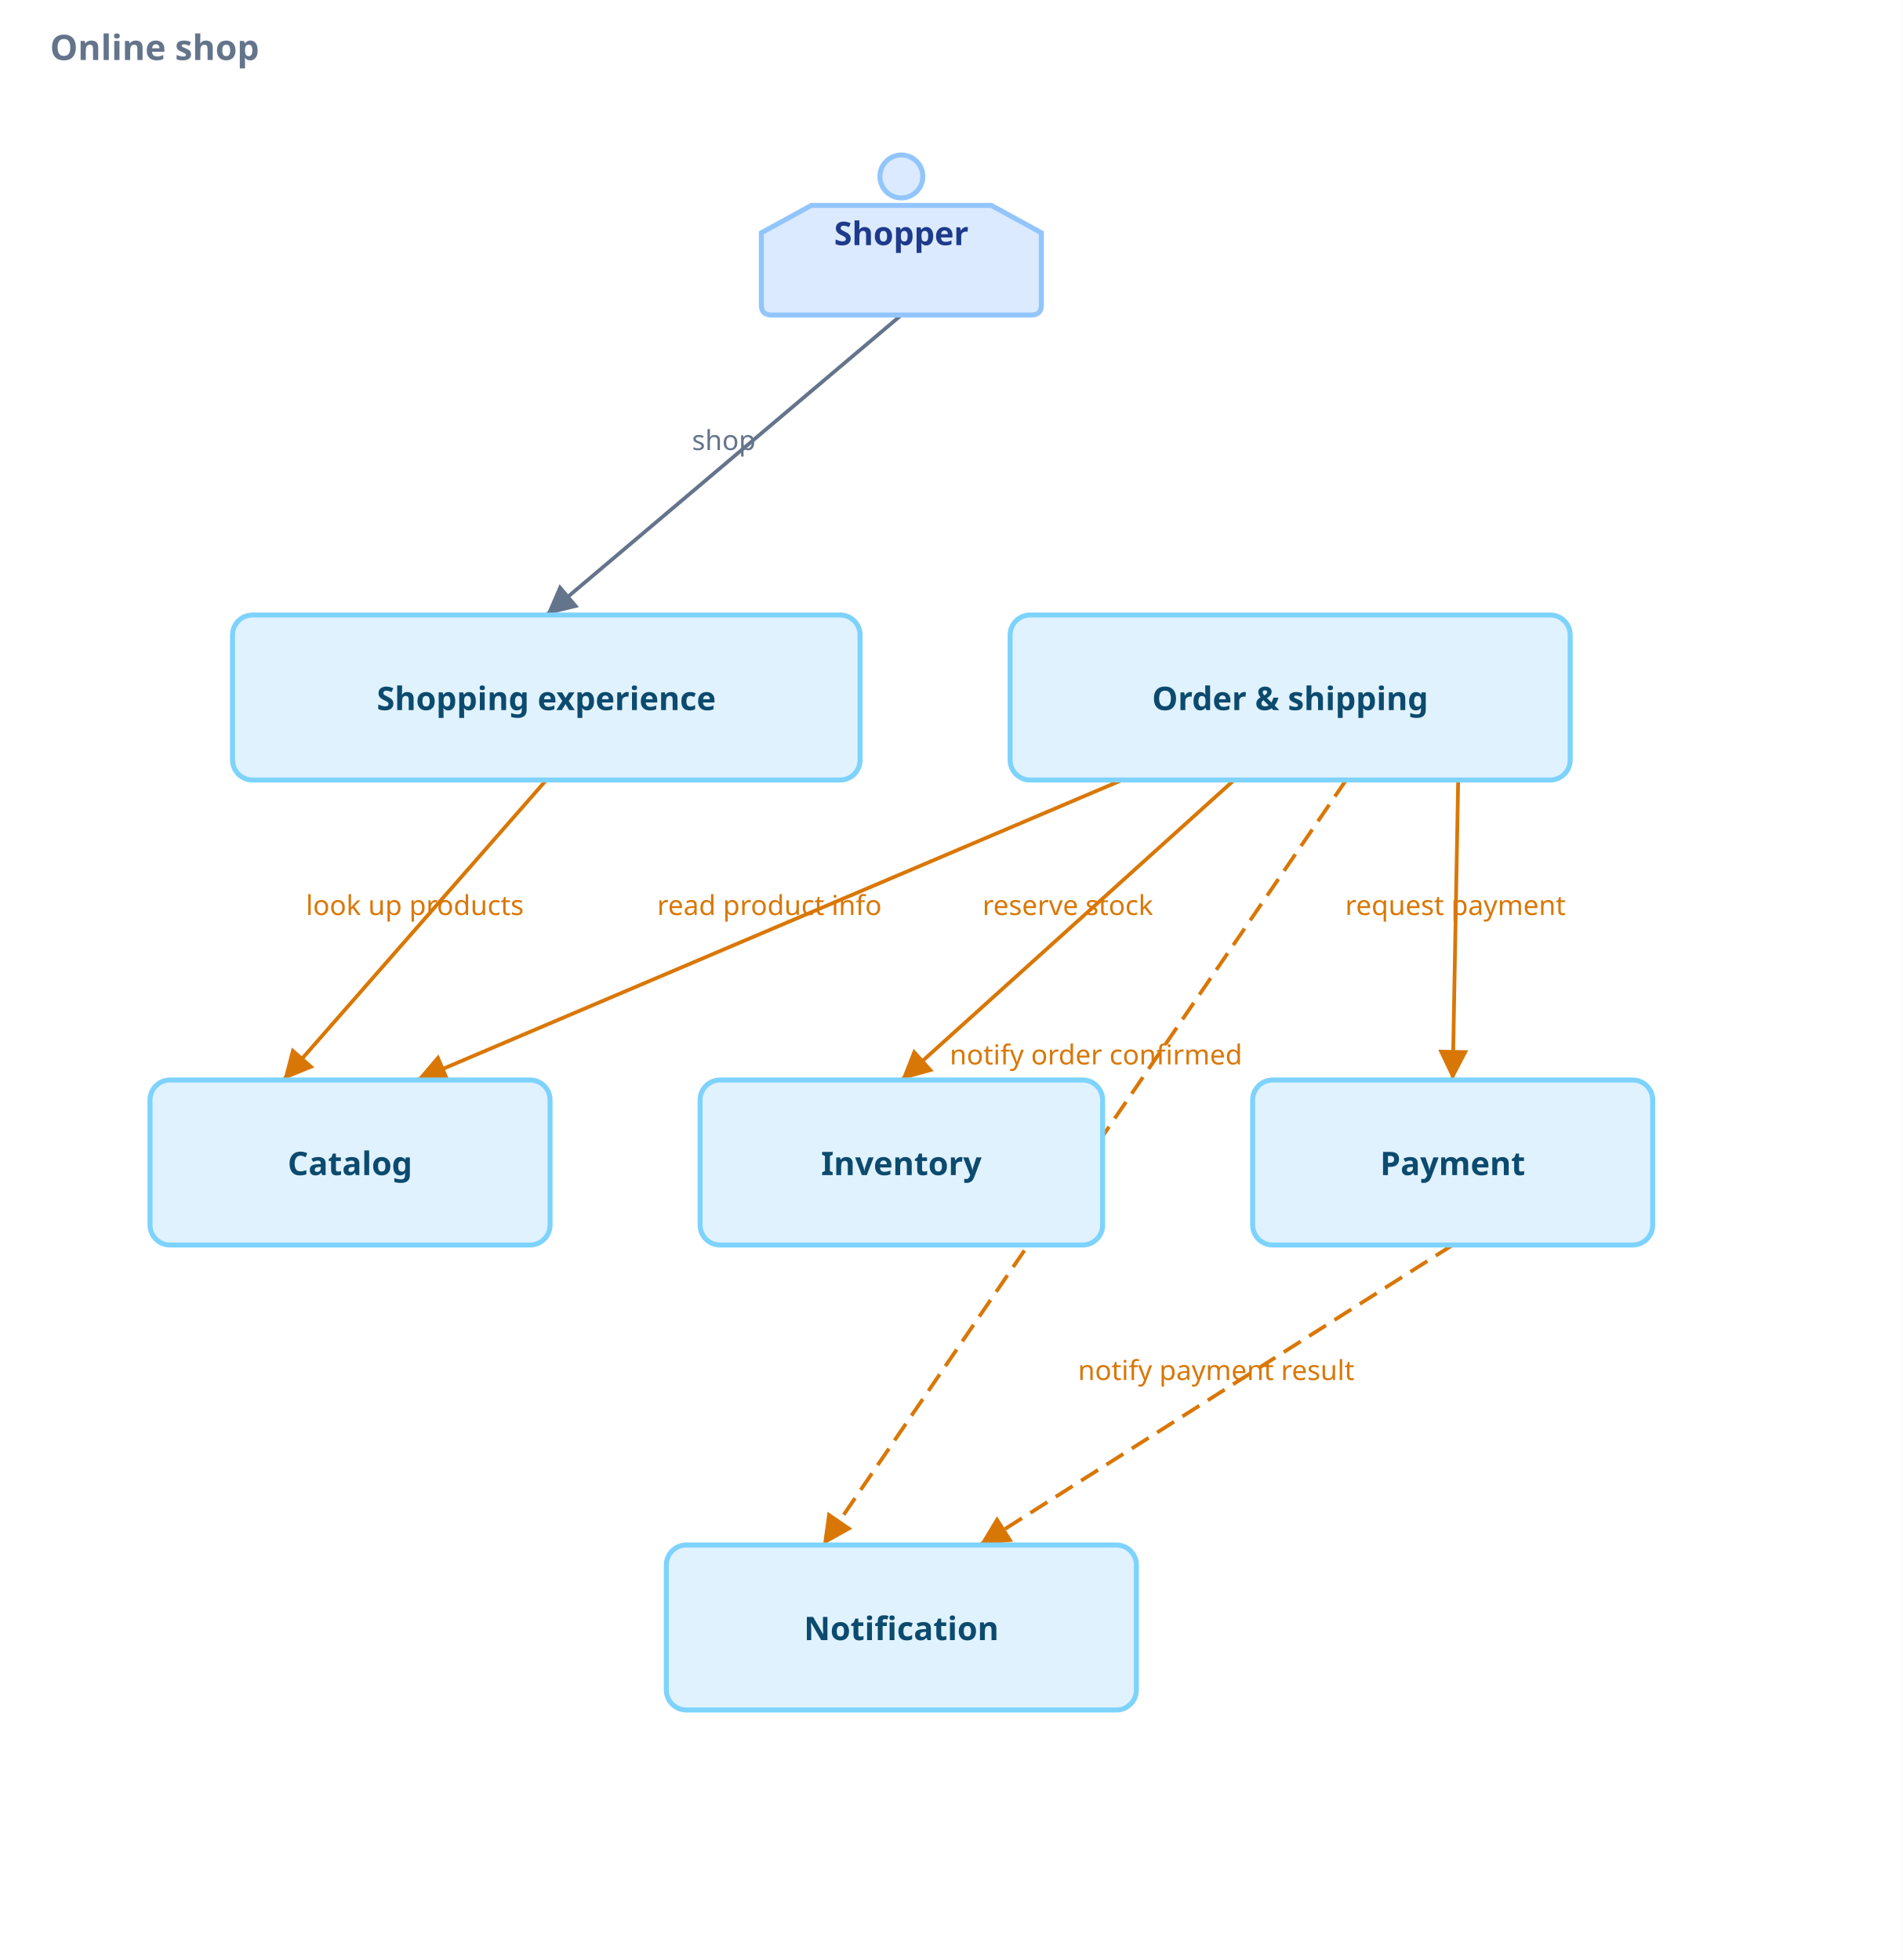
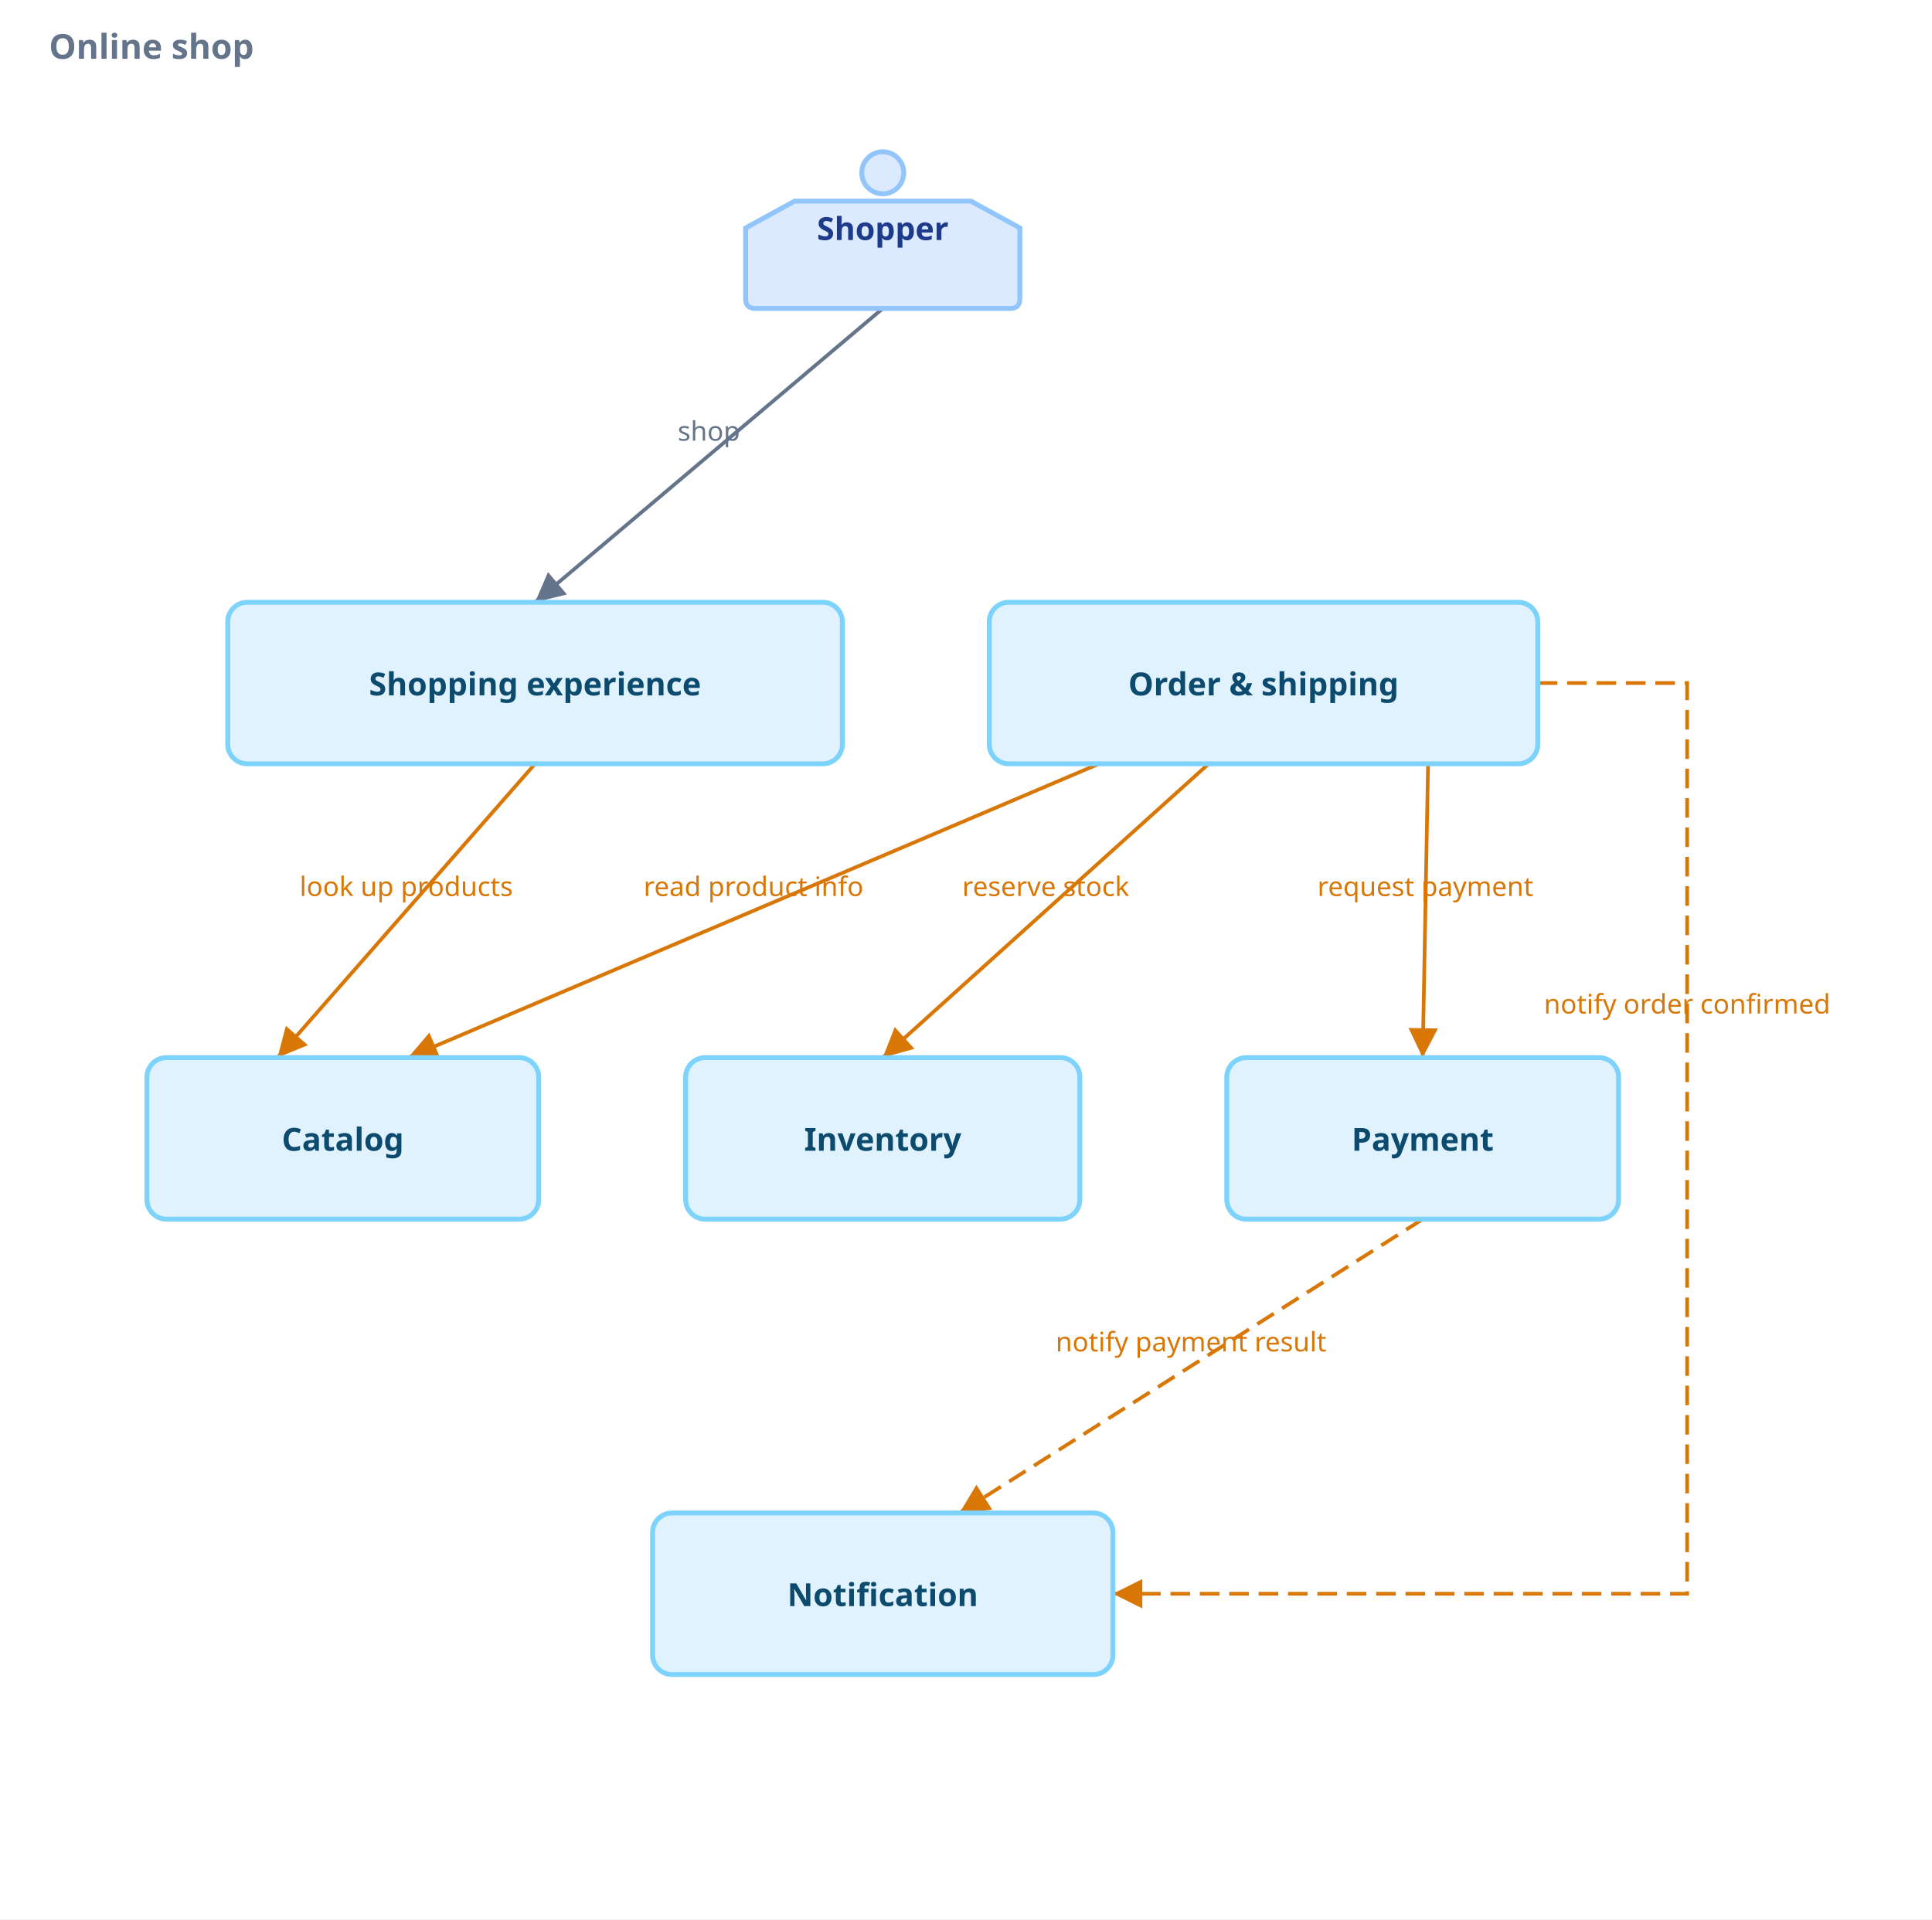
- <svg xmlns="http://www.w3.org/2000/svg" viewBox="0 0 761 784" width="761" height="784">
+ <svg xmlns="http://www.w3.org/2000/svg" viewBox="0 0 789 784" width="789" height="784">
  <defs>
    <marker id="arrow-default" viewBox="0 0 10 10" refX="10" refY="5" markerWidth="8" markerHeight="8" orient="auto-start-reverse">
      <path d="M 0 0 L 10 5 L 0 10 z" fill="#64748B" />
    </marker>
    <marker id="arrow-0" viewBox="0 0 10 10" refX="10" refY="5" markerWidth="8" markerHeight="8" orient="auto-start-reverse">
      <path d="M 0 0 L 10 5 L 0 10 z" fill="#D97706" />
    </marker>
  </defs>
-   <rect width="761" height="784" fill="#FFFFFF" rx="0" />
+   <rect width="789" height="784" fill="#FFFFFF" rx="0" />
  <text x="20" y="24" fill="#64748B" font-size="14px" font-family="sans-serif" font-weight="bold">Online shop</text>
  <g class="edges">
    <g data-edge-from="Customer" data-edge-to="ShoppingService" data-edge-kind="sync" data-edge-canonical-id="Customer-&gt;ShoppingService" data-edge-label="shop" class="krs-edge krs-edge--interactive">
      <line x1="360.5" y1="126" x2="218.5" y2="246" stroke="transparent" stroke-width="14" stroke-linecap="butt" class="krs-edge__hitline" />
      <line x1="360.5" y1="126" x2="218.5" y2="246" stroke="#64748B" stroke-width="1.5" marker-end="url(#arrow-default)" />
      <text x="289.5" y="180" text-anchor="middle" fill="#64748B" font-size="11px" font-family="sans-serif">shop</text>
    </g>
    <g data-edge-from="ShoppingService" data-edge-to="CatalogService" data-edge-kind="sync" data-edge-canonical-id="ShoppingService-&gt;CatalogService" data-edge-label="look up products" class="krs-edge krs-edge--interactive">
      <line x1="218.5" y1="312" x2="113.333" y2="432" stroke="transparent" stroke-width="14" stroke-linecap="butt" class="krs-edge__hitline" />
      <line x1="218.5" y1="312" x2="113.333" y2="432" stroke="#D97706" stroke-width="1.5" marker-end="url(#arrow-0)" />
      <text x="165.917" y="366" text-anchor="middle" fill="#D97706" font-size="11px" font-family="sans-serif">look up products</text>
    </g>
    <g data-edge-from="OrderService" data-edge-to="CatalogService" data-edge-kind="sync" data-edge-canonical-id="OrderService-&gt;CatalogService" data-edge-label="read product info" class="krs-edge krs-edge--interactive">
      <line x1="448.8" y1="312" x2="166.667" y2="432" stroke="transparent" stroke-width="14" stroke-linecap="butt" class="krs-edge__hitline" />
      <line x1="448.8" y1="312" x2="166.667" y2="432" stroke="#D97706" stroke-width="1.5" marker-end="url(#arrow-0)" />
      <text x="307.733" y="366" text-anchor="middle" fill="#D97706" font-size="11px" font-family="sans-serif">read product info</text>
    </g>
    <g data-edge-from="OrderService" data-edge-to="InventoryService" data-edge-kind="sync" data-edge-canonical-id="OrderService-&gt;InventoryService" data-edge-label="reserve stock" class="krs-edge krs-edge--interactive">
      <line x1="493.6" y1="312" x2="360.5" y2="432" stroke="transparent" stroke-width="14" stroke-linecap="butt" class="krs-edge__hitline" />
      <line x1="493.6" y1="312" x2="360.5" y2="432" stroke="#D97706" stroke-width="1.5" marker-end="url(#arrow-0)" />
      <text x="427.05" y="366" text-anchor="middle" fill="#D97706" font-size="11px" font-family="sans-serif">reserve stock</text>
    </g>
    <g data-edge-from="OrderService" data-edge-to="PaymentService" data-edge-kind="sync" data-edge-canonical-id="OrderService-&gt;PaymentService" data-edge-label="request payment" class="krs-edge krs-edge--interactive">
      <line x1="583.2" y1="312" x2="581" y2="432" stroke="transparent" stroke-width="14" stroke-linecap="butt" class="krs-edge__hitline" />
      <line x1="583.2" y1="312" x2="581" y2="432" stroke="#D97706" stroke-width="1.5" marker-end="url(#arrow-0)" />
      <text x="582.1" y="366" text-anchor="middle" fill="#D97706" font-size="11px" font-family="sans-serif">request payment</text>
    </g>
    <g data-edge-from="OrderService" data-edge-to="NotificationService" data-edge-kind="async" data-edge-canonical-id="OrderService--&gt;NotificationService" data-edge-label="notify order confirmed" class="krs-edge krs-edge--interactive">
-       <line x1="538.4" y1="312" x2="329.167" y2="618" stroke="transparent" stroke-width="14" stroke-linecap="butt" class="krs-edge__hitline" />
-       <line x1="538.4" y1="312" x2="329.167" y2="618" stroke="#D97706" stroke-width="1.5" stroke-dasharray="8 4" marker-end="url(#arrow-0)" />
-       <text x="438.334" y="425.769" text-anchor="middle" fill="#D97706" font-size="11px" font-family="sans-serif">notify order confirmed</text>
+       <polyline points="628,279 689,279 689,651 454.5,651" fill="none" stroke="transparent" stroke-width="14" stroke-linecap="butt" class="krs-edge__hitline" />
+       <polyline points="628,279 689,279 689,651 454.5,651" fill="none" stroke="#D97706" stroke-width="1.5" stroke-dasharray="8 4" marker-end="url(#arrow-0)" />
+       <text x="689" y="414" text-anchor="middle" fill="#D97706" font-size="11px" font-family="sans-serif">notify order confirmed</text>
    </g>
    <g data-edge-from="PaymentService" data-edge-to="NotificationService" data-edge-kind="async" data-edge-canonical-id="PaymentService--&gt;NotificationService" data-edge-label="notify payment result" class="krs-edge krs-edge--interactive">
      <line x1="581" y1="498" x2="391.833" y2="618" stroke="transparent" stroke-width="14" stroke-linecap="butt" class="krs-edge__hitline" />
      <line x1="581" y1="498" x2="391.833" y2="618" stroke="#D97706" stroke-width="1.5" stroke-dasharray="8 4" marker-end="url(#arrow-0)" />
      <text x="486.417" y="552" text-anchor="middle" fill="#D97706" font-size="11px" font-family="sans-serif">notify payment result</text>
    </g>
  </g>
  <g class="nodes">
    <g data-node-id="Customer" data-node-kind="user" data-has-children="false" data-has-description="false">
      <circle cx="360.5" cy="70.58" r="8.58" fill="#DBEAFE" stroke="#93C5FD" stroke-width="2" />
      <path d="M324.5 82.16 L396.5 82.16 L416.5 93.12 L416.5 122 Q416.5 126 412.5 126 L308.5 126 Q304.5 126 304.5 122 L304.5 93.12 Z" fill="#DBEAFE" stroke="#93C5FD" stroke-width="2" />
      <text x="360.5" y="93" text-anchor="middle" dominant-baseline="central" fill="#1E3A8A" font-size="13px" font-weight="bold" font-family="sans-serif">Shopper</text>
    </g>
    <g data-node-id="ShoppingService" data-node-kind="service" data-has-children="true" data-has-description="false" style="cursor: pointer">
      <rect x="93" y="246" width="251" height="66" rx="8" ry="8" fill="#E0F2FE" stroke="#7DD3FC" stroke-width="2" />
      <text x="218.5" y="279" text-anchor="middle" dominant-baseline="central" fill="#0C4A6E" font-size="13px" font-weight="bold" font-family="sans-serif">Shopping experience</text>
    </g>
    <g data-node-id="OrderService" data-node-kind="service" data-has-children="true" data-has-description="false" style="cursor: pointer">
      <rect x="404" y="246" width="224" height="66" rx="8" ry="8" fill="#E0F2FE" stroke="#7DD3FC" stroke-width="2" />
      <text x="516" y="279" text-anchor="middle" dominant-baseline="central" fill="#0C4A6E" font-size="13px" font-weight="bold" font-family="sans-serif">Order &amp; shipping</text>
    </g>
    <g data-node-id="CatalogService" data-node-kind="service" data-has-children="true" data-has-description="false" style="cursor: pointer">
      <rect x="60" y="432" width="160" height="66" rx="8" ry="8" fill="#E0F2FE" stroke="#7DD3FC" stroke-width="2" />
      <text x="140" y="465" text-anchor="middle" dominant-baseline="central" fill="#0C4A6E" font-size="13px" font-weight="bold" font-family="sans-serif">Catalog</text>
    </g>
    <g data-node-id="InventoryService" data-node-kind="service" data-has-children="true" data-has-description="false" style="cursor: pointer">
      <rect x="280" y="432" width="161" height="66" rx="8" ry="8" fill="#E0F2FE" stroke="#7DD3FC" stroke-width="2" />
      <text x="360.5" y="465" text-anchor="middle" dominant-baseline="central" fill="#0C4A6E" font-size="13px" font-weight="bold" font-family="sans-serif">Inventory</text>
    </g>
    <g data-node-id="PaymentService" data-node-kind="service" data-has-children="true" data-has-description="false" style="cursor: pointer">
      <rect x="501" y="432" width="160" height="66" rx="8" ry="8" fill="#E0F2FE" stroke="#7DD3FC" stroke-width="2" />
      <text x="581" y="465" text-anchor="middle" dominant-baseline="central" fill="#0C4A6E" font-size="13px" font-weight="bold" font-family="sans-serif">Payment</text>
    </g>
    <g data-node-id="NotificationService" data-node-kind="service" data-has-children="true" data-has-description="false" style="cursor: pointer">
      <rect x="266.5" y="618" width="188" height="66" rx="8" ry="8" fill="#E0F2FE" stroke="#7DD3FC" stroke-width="2" />
      <text x="360.5" y="651" text-anchor="middle" dominant-baseline="central" fill="#0C4A6E" font-size="13px" font-weight="bold" font-family="sans-serif">Notification</text>
    </g>
  </g>
</svg>
